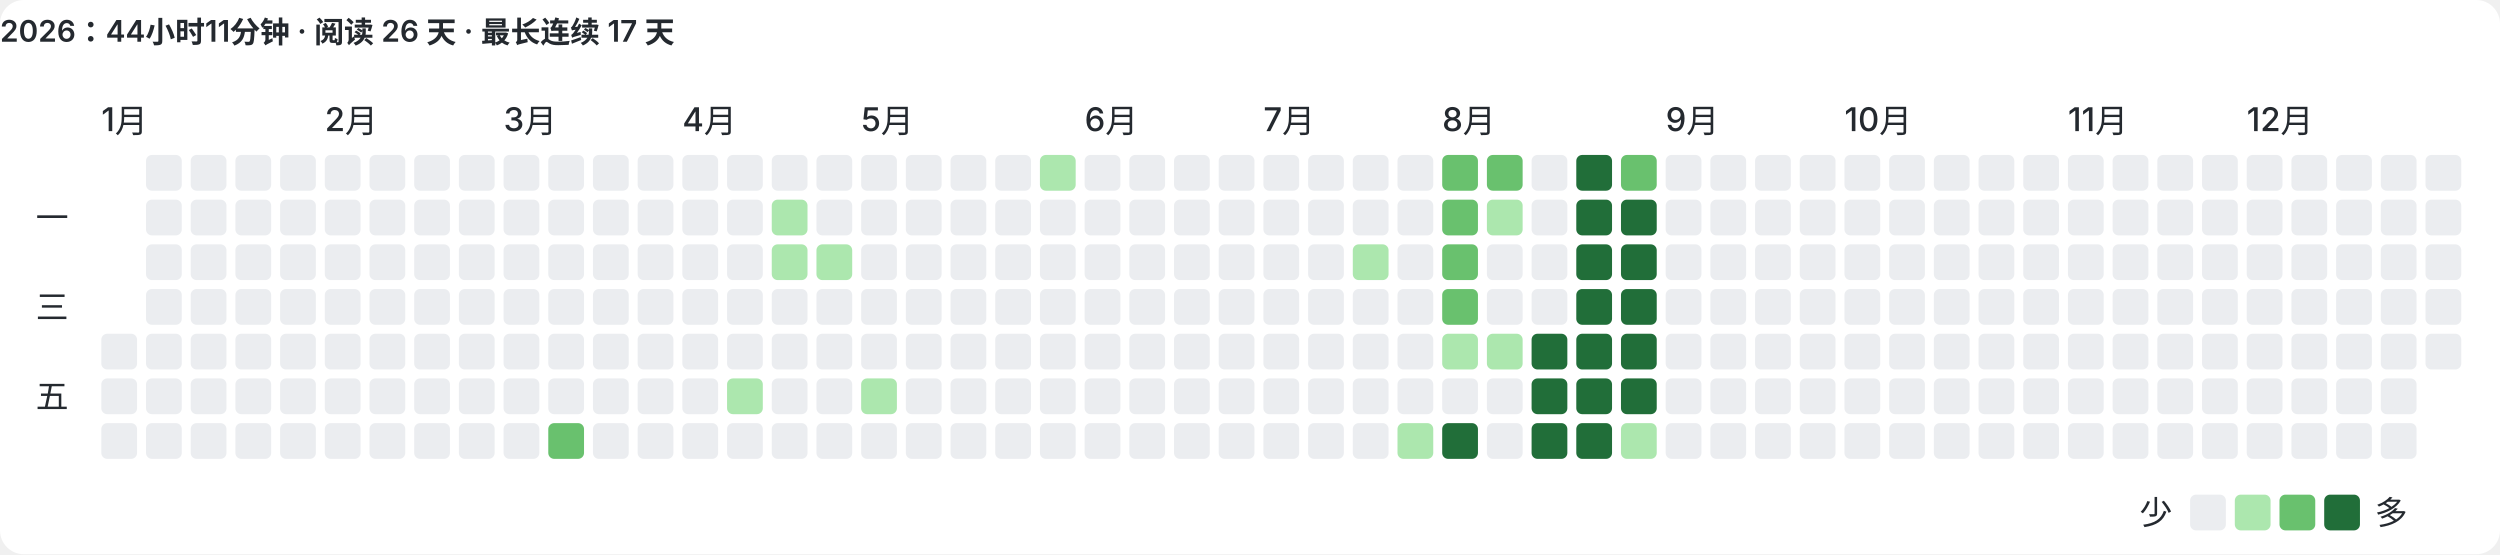
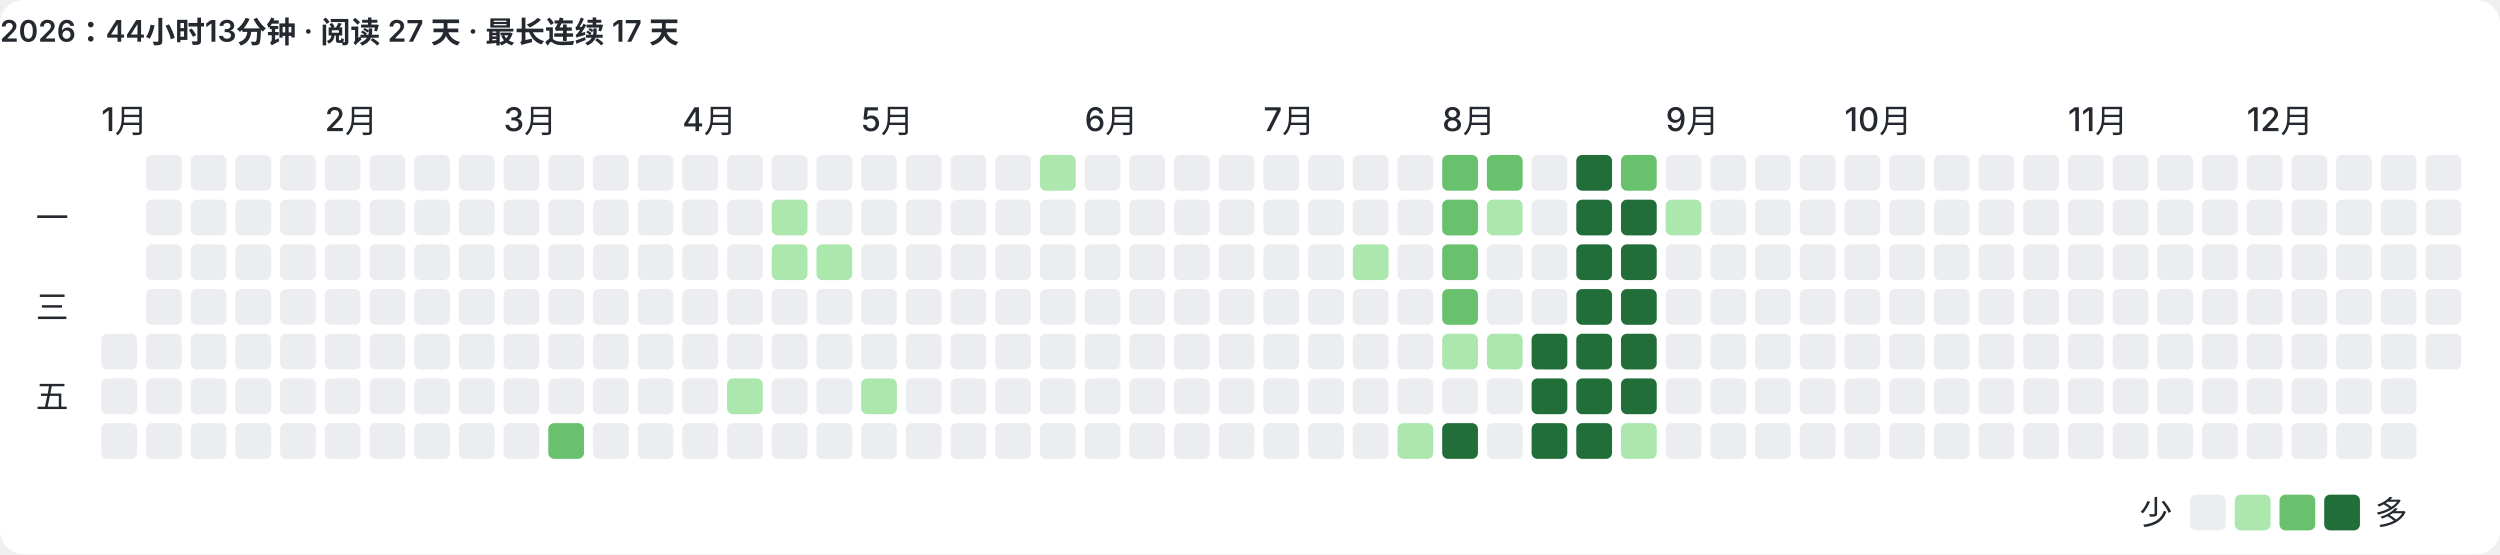
- <svg xmlns="http://www.w3.org/2000/svg" width="100%" viewBox="0 0 839 186" preserveAspectRatio="xMinYMin meet" style="display:block;max-width:100%;height:auto" role="img" data-summary="2026：44小时11分钟  ·  阅读 26 天  ·  最长连续 17 天" aria-label="微信读书 · 2026">
+ <svg xmlns="http://www.w3.org/2000/svg" width="100%" viewBox="0 0 839 186" preserveAspectRatio="xMinYMin meet" style="display:block;max-width:100%;height:auto" role="img" data-summary="2026：44小时13分钟  ·  阅读 27 天  ·  最长连续 17 天" aria-label="微信读书 · 2026">
  <rect width="100%" height="100%" rx="8" fill="#FFFFFF" />
  <style>
.label{font:500 11px "PingFang SC","Microsoft YaHei",-apple-system,BlinkMacSystemFont,"Segoe UI",sans-serif}
.summary{font:600 10px "PingFang SC","Microsoft YaHei",-apple-system,BlinkMacSystemFont,"Segoe UI",sans-serif}
</style>
-   <text class="summary" x="0" y="14" fill="#24292F">2026：44小时11分钟  ·  阅读 26 天  ·  最长连续 17 天</text>
+   <text class="summary" x="0" y="14" fill="#24292F">2026：44小时13分钟  ·  阅读 27 天  ·  最长连续 17 天</text>
  <text class="label" x="34" y="44" fill="#24292F">1月</text>
  <text class="label" x="109" y="44" fill="#24292F">2月</text>
  <text class="label" x="169" y="44" fill="#24292F">3月</text>
  <text class="label" x="229" y="44" fill="#24292F">4月</text>
  <text class="label" x="289" y="44" fill="#24292F">5月</text>
  <text class="label" x="364" y="44" fill="#24292F">6月</text>
  <text class="label" x="424" y="44" fill="#24292F">7月</text>
  <text class="label" x="484" y="44" fill="#24292F">8月</text>
  <text class="label" x="559" y="44" fill="#24292F">9月</text>
  <text class="label" x="619" y="44" fill="#24292F">10月</text>
  <text class="label" x="694" y="44" fill="#24292F">11月</text>
  <text class="label" x="754" y="44" fill="#24292F">12月</text>
  <text class="label" x="12" y="77" fill="#24292F">一</text>
  <text class="label" x="12" y="107" fill="#24292F">三</text>
  <text class="label" x="12" y="137" fill="#24292F">五</text>
  <rect x="34" y="112" width="12" height="12" rx="2" fill="#EBEDF0" data-date="2026-01-01" data-seconds="0">
</rect>
  <rect x="34" y="127" width="12" height="12" rx="2" fill="#EBEDF0" data-date="2026-01-02" data-seconds="0">
</rect>
  <rect x="34" y="142" width="12" height="12" rx="2" fill="#EBEDF0" data-date="2026-01-03" data-seconds="0">
</rect>
  <rect x="49" y="52" width="12" height="12" rx="2" fill="#EBEDF0" data-date="2026-01-04" data-seconds="0">
</rect>
  <rect x="49" y="67" width="12" height="12" rx="2" fill="#EBEDF0" data-date="2026-01-05" data-seconds="0">
</rect>
  <rect x="49" y="82" width="12" height="12" rx="2" fill="#EBEDF0" data-date="2026-01-06" data-seconds="0">
</rect>
  <rect x="49" y="97" width="12" height="12" rx="2" fill="#EBEDF0" data-date="2026-01-07" data-seconds="0">
</rect>
  <rect x="49" y="112" width="12" height="12" rx="2" fill="#EBEDF0" data-date="2026-01-08" data-seconds="0">
</rect>
  <rect x="49" y="127" width="12" height="12" rx="2" fill="#EBEDF0" data-date="2026-01-09" data-seconds="0">
</rect>
  <rect x="49" y="142" width="12" height="12" rx="2" fill="#EBEDF0" data-date="2026-01-10" data-seconds="0">
</rect>
  <rect x="64" y="52" width="12" height="12" rx="2" fill="#EBEDF0" data-date="2026-01-11" data-seconds="0">
</rect>
  <rect x="64" y="67" width="12" height="12" rx="2" fill="#EBEDF0" data-date="2026-01-12" data-seconds="0">
</rect>
  <rect x="64" y="82" width="12" height="12" rx="2" fill="#EBEDF0" data-date="2026-01-13" data-seconds="0">
</rect>
  <rect x="64" y="97" width="12" height="12" rx="2" fill="#EBEDF0" data-date="2026-01-14" data-seconds="0">
</rect>
  <rect x="64" y="112" width="12" height="12" rx="2" fill="#EBEDF0" data-date="2026-01-15" data-seconds="0">
</rect>
  <rect x="64" y="127" width="12" height="12" rx="2" fill="#EBEDF0" data-date="2026-01-16" data-seconds="0">
</rect>
  <rect x="64" y="142" width="12" height="12" rx="2" fill="#EBEDF0" data-date="2026-01-17" data-seconds="0">
</rect>
  <rect x="79" y="52" width="12" height="12" rx="2" fill="#EBEDF0" data-date="2026-01-18" data-seconds="0">
</rect>
  <rect x="79" y="67" width="12" height="12" rx="2" fill="#EBEDF0" data-date="2026-01-19" data-seconds="0">
</rect>
  <rect x="79" y="82" width="12" height="12" rx="2" fill="#EBEDF0" data-date="2026-01-20" data-seconds="0">
</rect>
  <rect x="79" y="97" width="12" height="12" rx="2" fill="#EBEDF0" data-date="2026-01-21" data-seconds="0">
</rect>
  <rect x="79" y="112" width="12" height="12" rx="2" fill="#EBEDF0" data-date="2026-01-22" data-seconds="0">
</rect>
  <rect x="79" y="127" width="12" height="12" rx="2" fill="#EBEDF0" data-date="2026-01-23" data-seconds="0">
</rect>
  <rect x="79" y="142" width="12" height="12" rx="2" fill="#EBEDF0" data-date="2026-01-24" data-seconds="0">
</rect>
  <rect x="94" y="52" width="12" height="12" rx="2" fill="#EBEDF0" data-date="2026-01-25" data-seconds="0">
</rect>
  <rect x="94" y="67" width="12" height="12" rx="2" fill="#EBEDF0" data-date="2026-01-26" data-seconds="0">
</rect>
  <rect x="94" y="82" width="12" height="12" rx="2" fill="#EBEDF0" data-date="2026-01-27" data-seconds="0">
</rect>
  <rect x="94" y="97" width="12" height="12" rx="2" fill="#EBEDF0" data-date="2026-01-28" data-seconds="0">
</rect>
  <rect x="94" y="112" width="12" height="12" rx="2" fill="#EBEDF0" data-date="2026-01-29" data-seconds="0">
</rect>
  <rect x="94" y="127" width="12" height="12" rx="2" fill="#EBEDF0" data-date="2026-01-30" data-seconds="0">
</rect>
  <rect x="94" y="142" width="12" height="12" rx="2" fill="#EBEDF0" data-date="2026-01-31" data-seconds="0">
</rect>
  <rect x="109" y="52" width="12" height="12" rx="2" fill="#EBEDF0" data-date="2026-02-01" data-seconds="0">
</rect>
  <rect x="109" y="67" width="12" height="12" rx="2" fill="#EBEDF0" data-date="2026-02-02" data-seconds="0">
</rect>
  <rect x="109" y="82" width="12" height="12" rx="2" fill="#EBEDF0" data-date="2026-02-03" data-seconds="0">
</rect>
  <rect x="109" y="97" width="12" height="12" rx="2" fill="#EBEDF0" data-date="2026-02-04" data-seconds="0">
</rect>
  <rect x="109" y="112" width="12" height="12" rx="2" fill="#EBEDF0" data-date="2026-02-05" data-seconds="0">
</rect>
  <rect x="109" y="127" width="12" height="12" rx="2" fill="#EBEDF0" data-date="2026-02-06" data-seconds="0">
</rect>
  <rect x="109" y="142" width="12" height="12" rx="2" fill="#EBEDF0" data-date="2026-02-07" data-seconds="0">
</rect>
  <rect x="124" y="52" width="12" height="12" rx="2" fill="#EBEDF0" data-date="2026-02-08" data-seconds="0">
</rect>
  <rect x="124" y="67" width="12" height="12" rx="2" fill="#EBEDF0" data-date="2026-02-09" data-seconds="0">
</rect>
  <rect x="124" y="82" width="12" height="12" rx="2" fill="#EBEDF0" data-date="2026-02-10" data-seconds="0">
</rect>
  <rect x="124" y="97" width="12" height="12" rx="2" fill="#EBEDF0" data-date="2026-02-11" data-seconds="0">
</rect>
  <rect x="124" y="112" width="12" height="12" rx="2" fill="#EBEDF0" data-date="2026-02-12" data-seconds="0">
</rect>
  <rect x="124" y="127" width="12" height="12" rx="2" fill="#EBEDF0" data-date="2026-02-13" data-seconds="0">
</rect>
  <rect x="124" y="142" width="12" height="12" rx="2" fill="#EBEDF0" data-date="2026-02-14" data-seconds="0">
</rect>
  <rect x="139" y="52" width="12" height="12" rx="2" fill="#EBEDF0" data-date="2026-02-15" data-seconds="0">
</rect>
  <rect x="139" y="67" width="12" height="12" rx="2" fill="#EBEDF0" data-date="2026-02-16" data-seconds="0">
</rect>
  <rect x="139" y="82" width="12" height="12" rx="2" fill="#EBEDF0" data-date="2026-02-17" data-seconds="0">
</rect>
  <rect x="139" y="97" width="12" height="12" rx="2" fill="#EBEDF0" data-date="2026-02-18" data-seconds="0">
</rect>
  <rect x="139" y="112" width="12" height="12" rx="2" fill="#EBEDF0" data-date="2026-02-19" data-seconds="0">
</rect>
  <rect x="139" y="127" width="12" height="12" rx="2" fill="#EBEDF0" data-date="2026-02-20" data-seconds="0">
</rect>
  <rect x="139" y="142" width="12" height="12" rx="2" fill="#EBEDF0" data-date="2026-02-21" data-seconds="0">
</rect>
  <rect x="154" y="52" width="12" height="12" rx="2" fill="#EBEDF0" data-date="2026-02-22" data-seconds="0">
</rect>
  <rect x="154" y="67" width="12" height="12" rx="2" fill="#EBEDF0" data-date="2026-02-23" data-seconds="0">
</rect>
  <rect x="154" y="82" width="12" height="12" rx="2" fill="#EBEDF0" data-date="2026-02-24" data-seconds="0">
</rect>
  <rect x="154" y="97" width="12" height="12" rx="2" fill="#EBEDF0" data-date="2026-02-25" data-seconds="0">
</rect>
  <rect x="154" y="112" width="12" height="12" rx="2" fill="#EBEDF0" data-date="2026-02-26" data-seconds="0">
</rect>
  <rect x="154" y="127" width="12" height="12" rx="2" fill="#EBEDF0" data-date="2026-02-27" data-seconds="0">
</rect>
  <rect x="154" y="142" width="12" height="12" rx="2" fill="#EBEDF0" data-date="2026-02-28" data-seconds="0">
</rect>
  <rect x="169" y="52" width="12" height="12" rx="2" fill="#EBEDF0" data-date="2026-03-01" data-seconds="0">
</rect>
  <rect x="169" y="67" width="12" height="12" rx="2" fill="#EBEDF0" data-date="2026-03-02" data-seconds="0">
</rect>
  <rect x="169" y="82" width="12" height="12" rx="2" fill="#EBEDF0" data-date="2026-03-03" data-seconds="0">
</rect>
  <rect x="169" y="97" width="12" height="12" rx="2" fill="#EBEDF0" data-date="2026-03-04" data-seconds="0">
</rect>
  <rect x="169" y="112" width="12" height="12" rx="2" fill="#EBEDF0" data-date="2026-03-05" data-seconds="0">
</rect>
  <rect x="169" y="127" width="12" height="12" rx="2" fill="#EBEDF0" data-date="2026-03-06" data-seconds="0">
</rect>
  <rect x="169" y="142" width="12" height="12" rx="2" fill="#EBEDF0" data-date="2026-03-07" data-seconds="0">
</rect>
  <rect x="184" y="52" width="12" height="12" rx="2" fill="#EBEDF0" data-date="2026-03-08" data-seconds="0">
</rect>
  <rect x="184" y="67" width="12" height="12" rx="2" fill="#EBEDF0" data-date="2026-03-09" data-seconds="0">
</rect>
  <rect x="184" y="82" width="12" height="12" rx="2" fill="#EBEDF0" data-date="2026-03-10" data-seconds="0">
</rect>
  <rect x="184" y="97" width="12" height="12" rx="2" fill="#EBEDF0" data-date="2026-03-11" data-seconds="0">
</rect>
  <rect x="184" y="112" width="12" height="12" rx="2" fill="#EBEDF0" data-date="2026-03-12" data-seconds="0">
</rect>
  <rect x="184" y="127" width="12" height="12" rx="2" fill="#EBEDF0" data-date="2026-03-13" data-seconds="0">
</rect>
  <rect x="184" y="142" width="12" height="12" rx="2" fill="#69C16E" data-date="2026-03-14" data-seconds="643">
</rect>
  <rect x="199" y="52" width="12" height="12" rx="2" fill="#EBEDF0" data-date="2026-03-15" data-seconds="0">
</rect>
  <rect x="199" y="67" width="12" height="12" rx="2" fill="#EBEDF0" data-date="2026-03-16" data-seconds="0">
</rect>
  <rect x="199" y="82" width="12" height="12" rx="2" fill="#EBEDF0" data-date="2026-03-17" data-seconds="0">
</rect>
  <rect x="199" y="97" width="12" height="12" rx="2" fill="#EBEDF0" data-date="2026-03-18" data-seconds="0">
</rect>
  <rect x="199" y="112" width="12" height="12" rx="2" fill="#EBEDF0" data-date="2026-03-19" data-seconds="0">
</rect>
  <rect x="199" y="127" width="12" height="12" rx="2" fill="#EBEDF0" data-date="2026-03-20" data-seconds="0">
</rect>
  <rect x="199" y="142" width="12" height="12" rx="2" fill="#EBEDF0" data-date="2026-03-21" data-seconds="0">
</rect>
  <rect x="214" y="52" width="12" height="12" rx="2" fill="#EBEDF0" data-date="2026-03-22" data-seconds="0">
</rect>
  <rect x="214" y="67" width="12" height="12" rx="2" fill="#EBEDF0" data-date="2026-03-23" data-seconds="0">
</rect>
  <rect x="214" y="82" width="12" height="12" rx="2" fill="#EBEDF0" data-date="2026-03-24" data-seconds="0">
</rect>
  <rect x="214" y="97" width="12" height="12" rx="2" fill="#EBEDF0" data-date="2026-03-25" data-seconds="0">
</rect>
  <rect x="214" y="112" width="12" height="12" rx="2" fill="#EBEDF0" data-date="2026-03-26" data-seconds="0">
</rect>
  <rect x="214" y="127" width="12" height="12" rx="2" fill="#EBEDF0" data-date="2026-03-27" data-seconds="0">
</rect>
  <rect x="214" y="142" width="12" height="12" rx="2" fill="#EBEDF0" data-date="2026-03-28" data-seconds="0">
</rect>
  <rect x="229" y="52" width="12" height="12" rx="2" fill="#EBEDF0" data-date="2026-03-29" data-seconds="0">
</rect>
  <rect x="229" y="67" width="12" height="12" rx="2" fill="#EBEDF0" data-date="2026-03-30" data-seconds="0">
</rect>
  <rect x="229" y="82" width="12" height="12" rx="2" fill="#EBEDF0" data-date="2026-03-31" data-seconds="0">
</rect>
  <rect x="229" y="97" width="12" height="12" rx="2" fill="#EBEDF0" data-date="2026-04-01" data-seconds="0">
</rect>
  <rect x="229" y="112" width="12" height="12" rx="2" fill="#EBEDF0" data-date="2026-04-02" data-seconds="0">
</rect>
  <rect x="229" y="127" width="12" height="12" rx="2" fill="#EBEDF0" data-date="2026-04-03" data-seconds="0">
</rect>
  <rect x="229" y="142" width="12" height="12" rx="2" fill="#EBEDF0" data-date="2026-04-04" data-seconds="0">
</rect>
  <rect x="244" y="52" width="12" height="12" rx="2" fill="#EBEDF0" data-date="2026-04-05" data-seconds="0">
</rect>
  <rect x="244" y="67" width="12" height="12" rx="2" fill="#EBEDF0" data-date="2026-04-06" data-seconds="0">
</rect>
  <rect x="244" y="82" width="12" height="12" rx="2" fill="#EBEDF0" data-date="2026-04-07" data-seconds="0">
</rect>
  <rect x="244" y="97" width="12" height="12" rx="2" fill="#EBEDF0" data-date="2026-04-08" data-seconds="0">
</rect>
  <rect x="244" y="112" width="12" height="12" rx="2" fill="#EBEDF0" data-date="2026-04-09" data-seconds="0">
</rect>
  <rect x="244" y="127" width="12" height="12" rx="2" fill="#ACE7AE" data-date="2026-04-10" data-seconds="37">
</rect>
  <rect x="244" y="142" width="12" height="12" rx="2" fill="#EBEDF0" data-date="2026-04-11" data-seconds="0">
</rect>
  <rect x="259" y="52" width="12" height="12" rx="2" fill="#EBEDF0" data-date="2026-04-12" data-seconds="0">
</rect>
  <rect x="259" y="67" width="12" height="12" rx="2" fill="#ACE7AE" data-date="2026-04-13" data-seconds="6">
</rect>
  <rect x="259" y="82" width="12" height="12" rx="2" fill="#ACE7AE" data-date="2026-04-14" data-seconds="15">
</rect>
  <rect x="259" y="97" width="12" height="12" rx="2" fill="#EBEDF0" data-date="2026-04-15" data-seconds="0">
</rect>
  <rect x="259" y="112" width="12" height="12" rx="2" fill="#EBEDF0" data-date="2026-04-16" data-seconds="0">
</rect>
  <rect x="259" y="127" width="12" height="12" rx="2" fill="#EBEDF0" data-date="2026-04-17" data-seconds="0">
</rect>
  <rect x="259" y="142" width="12" height="12" rx="2" fill="#EBEDF0" data-date="2026-04-18" data-seconds="0">
</rect>
  <rect x="274" y="52" width="12" height="12" rx="2" fill="#EBEDF0" data-date="2026-04-19" data-seconds="0">
</rect>
  <rect x="274" y="67" width="12" height="12" rx="2" fill="#EBEDF0" data-date="2026-04-20" data-seconds="0">
</rect>
  <rect x="274" y="82" width="12" height="12" rx="2" fill="#ACE7AE" data-date="2026-04-21" data-seconds="40">
</rect>
  <rect x="274" y="97" width="12" height="12" rx="2" fill="#EBEDF0" data-date="2026-04-22" data-seconds="0">
</rect>
  <rect x="274" y="112" width="12" height="12" rx="2" fill="#EBEDF0" data-date="2026-04-23" data-seconds="0">
</rect>
  <rect x="274" y="127" width="12" height="12" rx="2" fill="#EBEDF0" data-date="2026-04-24" data-seconds="0">
</rect>
  <rect x="274" y="142" width="12" height="12" rx="2" fill="#EBEDF0" data-date="2026-04-25" data-seconds="0">
</rect>
  <rect x="289" y="52" width="12" height="12" rx="2" fill="#EBEDF0" data-date="2026-04-26" data-seconds="0">
</rect>
  <rect x="289" y="67" width="12" height="12" rx="2" fill="#EBEDF0" data-date="2026-04-27" data-seconds="0">
</rect>
  <rect x="289" y="82" width="12" height="12" rx="2" fill="#EBEDF0" data-date="2026-04-28" data-seconds="0">
</rect>
  <rect x="289" y="97" width="12" height="12" rx="2" fill="#EBEDF0" data-date="2026-04-29" data-seconds="0">
</rect>
  <rect x="289" y="112" width="12" height="12" rx="2" fill="#EBEDF0" data-date="2026-04-30" data-seconds="0">
</rect>
  <rect x="289" y="127" width="12" height="12" rx="2" fill="#ACE7AE" data-date="2026-05-01" data-seconds="40">
</rect>
  <rect x="289" y="142" width="12" height="12" rx="2" fill="#EBEDF0" data-date="2026-05-02" data-seconds="0">
</rect>
  <rect x="304" y="52" width="12" height="12" rx="2" fill="#EBEDF0" data-date="2026-05-03" data-seconds="0">
</rect>
  <rect x="304" y="67" width="12" height="12" rx="2" fill="#EBEDF0" data-date="2026-05-04" data-seconds="0">
</rect>
  <rect x="304" y="82" width="12" height="12" rx="2" fill="#EBEDF0" data-date="2026-05-05" data-seconds="0">
</rect>
  <rect x="304" y="97" width="12" height="12" rx="2" fill="#EBEDF0" data-date="2026-05-06" data-seconds="0">
</rect>
  <rect x="304" y="112" width="12" height="12" rx="2" fill="#EBEDF0" data-date="2026-05-07" data-seconds="0">
</rect>
  <rect x="304" y="127" width="12" height="12" rx="2" fill="#EBEDF0" data-date="2026-05-08" data-seconds="0">
</rect>
  <rect x="304" y="142" width="12" height="12" rx="2" fill="#EBEDF0" data-date="2026-05-09" data-seconds="0">
</rect>
  <rect x="319" y="52" width="12" height="12" rx="2" fill="#EBEDF0" data-date="2026-05-10" data-seconds="0">
</rect>
  <rect x="319" y="67" width="12" height="12" rx="2" fill="#EBEDF0" data-date="2026-05-11" data-seconds="0">
</rect>
  <rect x="319" y="82" width="12" height="12" rx="2" fill="#EBEDF0" data-date="2026-05-12" data-seconds="0">
</rect>
  <rect x="319" y="97" width="12" height="12" rx="2" fill="#EBEDF0" data-date="2026-05-13" data-seconds="0">
</rect>
  <rect x="319" y="112" width="12" height="12" rx="2" fill="#EBEDF0" data-date="2026-05-14" data-seconds="0">
</rect>
  <rect x="319" y="127" width="12" height="12" rx="2" fill="#EBEDF0" data-date="2026-05-15" data-seconds="0">
</rect>
  <rect x="319" y="142" width="12" height="12" rx="2" fill="#EBEDF0" data-date="2026-05-16" data-seconds="0">
</rect>
  <rect x="334" y="52" width="12" height="12" rx="2" fill="#EBEDF0" data-date="2026-05-17" data-seconds="0">
</rect>
  <rect x="334" y="67" width="12" height="12" rx="2" fill="#EBEDF0" data-date="2026-05-18" data-seconds="0">
</rect>
  <rect x="334" y="82" width="12" height="12" rx="2" fill="#EBEDF0" data-date="2026-05-19" data-seconds="0">
</rect>
  <rect x="334" y="97" width="12" height="12" rx="2" fill="#EBEDF0" data-date="2026-05-20" data-seconds="0">
</rect>
  <rect x="334" y="112" width="12" height="12" rx="2" fill="#EBEDF0" data-date="2026-05-21" data-seconds="0">
</rect>
  <rect x="334" y="127" width="12" height="12" rx="2" fill="#EBEDF0" data-date="2026-05-22" data-seconds="0">
</rect>
  <rect x="334" y="142" width="12" height="12" rx="2" fill="#EBEDF0" data-date="2026-05-23" data-seconds="0">
</rect>
  <rect x="349" y="52" width="12" height="12" rx="2" fill="#ACE7AE" data-date="2026-05-24" data-seconds="3">
</rect>
  <rect x="349" y="67" width="12" height="12" rx="2" fill="#EBEDF0" data-date="2026-05-25" data-seconds="0">
</rect>
  <rect x="349" y="82" width="12" height="12" rx="2" fill="#EBEDF0" data-date="2026-05-26" data-seconds="0">
</rect>
  <rect x="349" y="97" width="12" height="12" rx="2" fill="#EBEDF0" data-date="2026-05-27" data-seconds="0">
</rect>
  <rect x="349" y="112" width="12" height="12" rx="2" fill="#EBEDF0" data-date="2026-05-28" data-seconds="0">
</rect>
  <rect x="349" y="127" width="12" height="12" rx="2" fill="#EBEDF0" data-date="2026-05-29" data-seconds="0">
</rect>
  <rect x="349" y="142" width="12" height="12" rx="2" fill="#EBEDF0" data-date="2026-05-30" data-seconds="0">
</rect>
  <rect x="364" y="52" width="12" height="12" rx="2" fill="#EBEDF0" data-date="2026-05-31" data-seconds="0">
</rect>
  <rect x="364" y="67" width="12" height="12" rx="2" fill="#EBEDF0" data-date="2026-06-01" data-seconds="0">
</rect>
  <rect x="364" y="82" width="12" height="12" rx="2" fill="#EBEDF0" data-date="2026-06-02" data-seconds="0">
</rect>
  <rect x="364" y="97" width="12" height="12" rx="2" fill="#EBEDF0" data-date="2026-06-03" data-seconds="0">
</rect>
  <rect x="364" y="112" width="12" height="12" rx="2" fill="#EBEDF0" data-date="2026-06-04" data-seconds="0">
</rect>
  <rect x="364" y="127" width="12" height="12" rx="2" fill="#EBEDF0" data-date="2026-06-05" data-seconds="0">
</rect>
  <rect x="364" y="142" width="12" height="12" rx="2" fill="#EBEDF0" data-date="2026-06-06" data-seconds="0">
</rect>
  <rect x="379" y="52" width="12" height="12" rx="2" fill="#EBEDF0" data-date="2026-06-07" data-seconds="0">
</rect>
  <rect x="379" y="67" width="12" height="12" rx="2" fill="#EBEDF0" data-date="2026-06-08" data-seconds="0">
</rect>
  <rect x="379" y="82" width="12" height="12" rx="2" fill="#EBEDF0" data-date="2026-06-09" data-seconds="0">
</rect>
  <rect x="379" y="97" width="12" height="12" rx="2" fill="#EBEDF0" data-date="2026-06-10" data-seconds="0">
</rect>
  <rect x="379" y="112" width="12" height="12" rx="2" fill="#EBEDF0" data-date="2026-06-11" data-seconds="0">
</rect>
  <rect x="379" y="127" width="12" height="12" rx="2" fill="#EBEDF0" data-date="2026-06-12" data-seconds="0">
</rect>
  <rect x="379" y="142" width="12" height="12" rx="2" fill="#EBEDF0" data-date="2026-06-13" data-seconds="0">
</rect>
  <rect x="394" y="52" width="12" height="12" rx="2" fill="#EBEDF0" data-date="2026-06-14" data-seconds="0">
</rect>
  <rect x="394" y="67" width="12" height="12" rx="2" fill="#EBEDF0" data-date="2026-06-15" data-seconds="0">
</rect>
  <rect x="394" y="82" width="12" height="12" rx="2" fill="#EBEDF0" data-date="2026-06-16" data-seconds="0">
</rect>
  <rect x="394" y="97" width="12" height="12" rx="2" fill="#EBEDF0" data-date="2026-06-17" data-seconds="0">
</rect>
  <rect x="394" y="112" width="12" height="12" rx="2" fill="#EBEDF0" data-date="2026-06-18" data-seconds="0">
</rect>
  <rect x="394" y="127" width="12" height="12" rx="2" fill="#EBEDF0" data-date="2026-06-19" data-seconds="0">
</rect>
  <rect x="394" y="142" width="12" height="12" rx="2" fill="#EBEDF0" data-date="2026-06-20" data-seconds="0">
</rect>
  <rect x="409" y="52" width="12" height="12" rx="2" fill="#EBEDF0" data-date="2026-06-21" data-seconds="0">
</rect>
  <rect x="409" y="67" width="12" height="12" rx="2" fill="#EBEDF0" data-date="2026-06-22" data-seconds="0">
</rect>
  <rect x="409" y="82" width="12" height="12" rx="2" fill="#EBEDF0" data-date="2026-06-23" data-seconds="0">
</rect>
  <rect x="409" y="97" width="12" height="12" rx="2" fill="#EBEDF0" data-date="2026-06-24" data-seconds="0">
</rect>
  <rect x="409" y="112" width="12" height="12" rx="2" fill="#EBEDF0" data-date="2026-06-25" data-seconds="0">
</rect>
  <rect x="409" y="127" width="12" height="12" rx="2" fill="#EBEDF0" data-date="2026-06-26" data-seconds="0">
</rect>
  <rect x="409" y="142" width="12" height="12" rx="2" fill="#EBEDF0" data-date="2026-06-27" data-seconds="0">
</rect>
  <rect x="424" y="52" width="12" height="12" rx="2" fill="#EBEDF0" data-date="2026-06-28" data-seconds="0">
</rect>
  <rect x="424" y="67" width="12" height="12" rx="2" fill="#EBEDF0" data-date="2026-06-29" data-seconds="0">
</rect>
  <rect x="424" y="82" width="12" height="12" rx="2" fill="#EBEDF0" data-date="2026-06-30" data-seconds="0">
</rect>
  <rect x="424" y="97" width="12" height="12" rx="2" fill="#EBEDF0" data-date="2026-07-01" data-seconds="0">
</rect>
  <rect x="424" y="112" width="12" height="12" rx="2" fill="#EBEDF0" data-date="2026-07-02" data-seconds="0">
</rect>
  <rect x="424" y="127" width="12" height="12" rx="2" fill="#EBEDF0" data-date="2026-07-03" data-seconds="0">
</rect>
  <rect x="424" y="142" width="12" height="12" rx="2" fill="#EBEDF0" data-date="2026-07-04" data-seconds="0">
</rect>
  <rect x="439" y="52" width="12" height="12" rx="2" fill="#EBEDF0" data-date="2026-07-05" data-seconds="0">
</rect>
  <rect x="439" y="67" width="12" height="12" rx="2" fill="#EBEDF0" data-date="2026-07-06" data-seconds="0">
</rect>
  <rect x="439" y="82" width="12" height="12" rx="2" fill="#EBEDF0" data-date="2026-07-07" data-seconds="0">
</rect>
  <rect x="439" y="97" width="12" height="12" rx="2" fill="#EBEDF0" data-date="2026-07-08" data-seconds="0">
</rect>
  <rect x="439" y="112" width="12" height="12" rx="2" fill="#EBEDF0" data-date="2026-07-09" data-seconds="0">
</rect>
  <rect x="439" y="127" width="12" height="12" rx="2" fill="#EBEDF0" data-date="2026-07-10" data-seconds="0">
</rect>
  <rect x="439" y="142" width="12" height="12" rx="2" fill="#EBEDF0" data-date="2026-07-11" data-seconds="0">
</rect>
  <rect x="454" y="52" width="12" height="12" rx="2" fill="#EBEDF0" data-date="2026-07-12" data-seconds="0">
</rect>
  <rect x="454" y="67" width="12" height="12" rx="2" fill="#EBEDF0" data-date="2026-07-13" data-seconds="0">
</rect>
  <rect x="454" y="82" width="12" height="12" rx="2" fill="#ACE7AE" data-date="2026-07-14" data-seconds="227">
</rect>
  <rect x="454" y="97" width="12" height="12" rx="2" fill="#EBEDF0" data-date="2026-07-15" data-seconds="0">
</rect>
  <rect x="454" y="112" width="12" height="12" rx="2" fill="#EBEDF0" data-date="2026-07-16" data-seconds="0">
</rect>
  <rect x="454" y="127" width="12" height="12" rx="2" fill="#EBEDF0" data-date="2026-07-17" data-seconds="0">
</rect>
  <rect x="454" y="142" width="12" height="12" rx="2" fill="#EBEDF0" data-date="2026-07-18" data-seconds="0">
</rect>
  <rect x="469" y="52" width="12" height="12" rx="2" fill="#EBEDF0" data-date="2026-07-19" data-seconds="0">
</rect>
  <rect x="469" y="67" width="12" height="12" rx="2" fill="#EBEDF0" data-date="2026-07-20" data-seconds="0">
</rect>
  <rect x="469" y="82" width="12" height="12" rx="2" fill="#EBEDF0" data-date="2026-07-21" data-seconds="0">
</rect>
  <rect x="469" y="97" width="12" height="12" rx="2" fill="#EBEDF0" data-date="2026-07-22" data-seconds="0">
</rect>
  <rect x="469" y="112" width="12" height="12" rx="2" fill="#EBEDF0" data-date="2026-07-23" data-seconds="0">
</rect>
  <rect x="469" y="127" width="12" height="12" rx="2" fill="#EBEDF0" data-date="2026-07-24" data-seconds="0">
</rect>
  <rect x="469" y="142" width="12" height="12" rx="2" fill="#ACE7AE" data-date="2026-07-25" data-seconds="5">
</rect>
  <rect x="484" y="52" width="12" height="12" rx="2" fill="#69C16E" data-date="2026-07-26" data-seconds="1532">
</rect>
  <rect x="484" y="67" width="12" height="12" rx="2" fill="#69C16E" data-date="2026-07-27" data-seconds="1631">
</rect>
  <rect x="484" y="82" width="12" height="12" rx="2" fill="#69C16E" data-date="2026-07-28" data-seconds="1552">
</rect>
  <rect x="484" y="97" width="12" height="12" rx="2" fill="#69C16E" data-date="2026-07-29" data-seconds="894">
</rect>
  <rect x="484" y="112" width="12" height="12" rx="2" fill="#ACE7AE" data-date="2026-07-30" data-seconds="19">
</rect>
  <rect x="484" y="127" width="12" height="12" rx="2" fill="#EBEDF0" data-date="2026-07-31" data-seconds="0">
</rect>
  <rect x="484" y="142" width="12" height="12" rx="2" fill="#216E39" data-date="2026-08-01" data-seconds="2223">
</rect>
  <rect x="499" y="52" width="12" height="12" rx="2" fill="#69C16E" data-date="2026-08-02" data-seconds="1073">
</rect>
  <rect x="499" y="67" width="12" height="12" rx="2" fill="#ACE7AE" data-date="2026-08-03" data-seconds="343">
</rect>
  <rect x="499" y="82" width="12" height="12" rx="2" fill="#EBEDF0" data-date="2026-08-04" data-seconds="0">
</rect>
  <rect x="499" y="97" width="12" height="12" rx="2" fill="#EBEDF0" data-date="2026-08-05" data-seconds="0">
</rect>
  <rect x="499" y="112" width="12" height="12" rx="2" fill="#ACE7AE" data-date="2026-08-06" data-seconds="3">
</rect>
  <rect x="499" y="127" width="12" height="12" rx="2" fill="#EBEDF0" data-date="2026-08-07" data-seconds="0">
</rect>
  <rect x="499" y="142" width="12" height="12" rx="2" fill="#EBEDF0" data-date="2026-08-08" data-seconds="0">
</rect>
  <rect x="514" y="52" width="12" height="12" rx="2" fill="#EBEDF0" data-date="2026-08-09" data-seconds="0">
</rect>
  <rect x="514" y="67" width="12" height="12" rx="2" fill="#EBEDF0" data-date="2026-08-10" data-seconds="0">
</rect>
  <rect x="514" y="82" width="12" height="12" rx="2" fill="#EBEDF0" data-date="2026-08-11" data-seconds="0">
</rect>
  <rect x="514" y="97" width="12" height="12" rx="2" fill="#EBEDF0" data-date="2026-08-12" data-seconds="0">
</rect>
  <rect x="514" y="112" width="12" height="12" rx="2" fill="#216E39" data-date="2026-08-13" data-seconds="3020">
</rect>
  <rect x="514" y="127" width="12" height="12" rx="2" fill="#216E39" data-date="2026-08-14" data-seconds="19303">
</rect>
  <rect x="514" y="142" width="12" height="12" rx="2" fill="#216E39" data-date="2026-08-15" data-seconds="7923">
</rect>
  <rect x="529" y="52" width="12" height="12" rx="2" fill="#216E39" data-date="2026-08-16" data-seconds="8285">
</rect>
  <rect x="529" y="67" width="12" height="12" rx="2" fill="#216E39" data-date="2026-08-17" data-seconds="13453">
</rect>
  <rect x="529" y="82" width="12" height="12" rx="2" fill="#216E39" data-date="2026-08-18" data-seconds="15133">
</rect>
  <rect x="529" y="97" width="12" height="12" rx="2" fill="#216E39" data-date="2026-08-19" data-seconds="4255">
</rect>
  <rect x="529" y="112" width="12" height="12" rx="2" fill="#216E39" data-date="2026-08-20" data-seconds="14813">
</rect>
  <rect x="529" y="127" width="12" height="12" rx="2" fill="#216E39" data-date="2026-08-21" data-seconds="3921">
</rect>
  <rect x="529" y="142" width="12" height="12" rx="2" fill="#216E39" data-date="2026-08-22" data-seconds="3211">
</rect>
  <rect x="544" y="52" width="12" height="12" rx="2" fill="#69C16E" data-date="2026-08-23" data-seconds="886">
</rect>
  <rect x="544" y="67" width="12" height="12" rx="2" fill="#216E39" data-date="2026-08-24" data-seconds="3225">
</rect>
  <rect x="544" y="82" width="12" height="12" rx="2" fill="#216E39" data-date="2026-08-25" data-seconds="5641">
</rect>
  <rect x="544" y="97" width="12" height="12" rx="2" fill="#216E39" data-date="2026-08-26" data-seconds="14535">
</rect>
  <rect x="544" y="112" width="12" height="12" rx="2" fill="#216E39" data-date="2026-08-27" data-seconds="22688">
</rect>
  <rect x="544" y="127" width="12" height="12" rx="2" fill="#216E39" data-date="2026-08-28" data-seconds="7999">
</rect>
  <rect x="544" y="142" width="12" height="12" rx="2" fill="#ACE7AE" data-date="2026-08-29" data-seconds="501">
</rect>
  <rect x="559" y="52" width="12" height="12" rx="2" fill="#EBEDF0" data-date="2026-08-30" data-seconds="0">
</rect>
-   <rect x="559" y="67" width="12" height="12" rx="2" fill="#EBEDF0" data-date="2026-08-31" data-seconds="0">
+   <rect x="559" y="67" width="12" height="12" rx="2" fill="#ACE7AE" data-date="2026-08-31" data-seconds="145">
</rect>
  <rect x="559" y="82" width="12" height="12" rx="2" fill="#EBEDF0" data-date="2026-09-01" data-seconds="0">
</rect>
  <rect x="559" y="97" width="12" height="12" rx="2" fill="#EBEDF0" data-date="2026-09-02" data-seconds="0">
</rect>
  <rect x="559" y="112" width="12" height="12" rx="2" fill="#EBEDF0" data-date="2026-09-03" data-seconds="0">
</rect>
  <rect x="559" y="127" width="12" height="12" rx="2" fill="#EBEDF0" data-date="2026-09-04" data-seconds="0">
</rect>
  <rect x="559" y="142" width="12" height="12" rx="2" fill="#EBEDF0" data-date="2026-09-05" data-seconds="0">
</rect>
  <rect x="574" y="52" width="12" height="12" rx="2" fill="#EBEDF0" data-date="2026-09-06" data-seconds="0">
</rect>
  <rect x="574" y="67" width="12" height="12" rx="2" fill="#EBEDF0" data-date="2026-09-07" data-seconds="0">
</rect>
  <rect x="574" y="82" width="12" height="12" rx="2" fill="#EBEDF0" data-date="2026-09-08" data-seconds="0">
</rect>
  <rect x="574" y="97" width="12" height="12" rx="2" fill="#EBEDF0" data-date="2026-09-09" data-seconds="0">
</rect>
  <rect x="574" y="112" width="12" height="12" rx="2" fill="#EBEDF0" data-date="2026-09-10" data-seconds="0">
</rect>
  <rect x="574" y="127" width="12" height="12" rx="2" fill="#EBEDF0" data-date="2026-09-11" data-seconds="0">
</rect>
  <rect x="574" y="142" width="12" height="12" rx="2" fill="#EBEDF0" data-date="2026-09-12" data-seconds="0">
</rect>
  <rect x="589" y="52" width="12" height="12" rx="2" fill="#EBEDF0" data-date="2026-09-13" data-seconds="0">
</rect>
  <rect x="589" y="67" width="12" height="12" rx="2" fill="#EBEDF0" data-date="2026-09-14" data-seconds="0">
</rect>
  <rect x="589" y="82" width="12" height="12" rx="2" fill="#EBEDF0" data-date="2026-09-15" data-seconds="0">
</rect>
  <rect x="589" y="97" width="12" height="12" rx="2" fill="#EBEDF0" data-date="2026-09-16" data-seconds="0">
</rect>
  <rect x="589" y="112" width="12" height="12" rx="2" fill="#EBEDF0" data-date="2026-09-17" data-seconds="0">
</rect>
  <rect x="589" y="127" width="12" height="12" rx="2" fill="#EBEDF0" data-date="2026-09-18" data-seconds="0">
</rect>
  <rect x="589" y="142" width="12" height="12" rx="2" fill="#EBEDF0" data-date="2026-09-19" data-seconds="0">
</rect>
  <rect x="604" y="52" width="12" height="12" rx="2" fill="#EBEDF0" data-date="2026-09-20" data-seconds="0">
</rect>
  <rect x="604" y="67" width="12" height="12" rx="2" fill="#EBEDF0" data-date="2026-09-21" data-seconds="0">
</rect>
  <rect x="604" y="82" width="12" height="12" rx="2" fill="#EBEDF0" data-date="2026-09-22" data-seconds="0">
</rect>
  <rect x="604" y="97" width="12" height="12" rx="2" fill="#EBEDF0" data-date="2026-09-23" data-seconds="0">
</rect>
  <rect x="604" y="112" width="12" height="12" rx="2" fill="#EBEDF0" data-date="2026-09-24" data-seconds="0">
</rect>
  <rect x="604" y="127" width="12" height="12" rx="2" fill="#EBEDF0" data-date="2026-09-25" data-seconds="0">
</rect>
  <rect x="604" y="142" width="12" height="12" rx="2" fill="#EBEDF0" data-date="2026-09-26" data-seconds="0">
</rect>
  <rect x="619" y="52" width="12" height="12" rx="2" fill="#EBEDF0" data-date="2026-09-27" data-seconds="0">
</rect>
  <rect x="619" y="67" width="12" height="12" rx="2" fill="#EBEDF0" data-date="2026-09-28" data-seconds="0">
</rect>
  <rect x="619" y="82" width="12" height="12" rx="2" fill="#EBEDF0" data-date="2026-09-29" data-seconds="0">
</rect>
  <rect x="619" y="97" width="12" height="12" rx="2" fill="#EBEDF0" data-date="2026-09-30" data-seconds="0">
</rect>
  <rect x="619" y="112" width="12" height="12" rx="2" fill="#EBEDF0" data-date="2026-10-01" data-seconds="0">
</rect>
  <rect x="619" y="127" width="12" height="12" rx="2" fill="#EBEDF0" data-date="2026-10-02" data-seconds="0">
</rect>
  <rect x="619" y="142" width="12" height="12" rx="2" fill="#EBEDF0" data-date="2026-10-03" data-seconds="0">
</rect>
  <rect x="634" y="52" width="12" height="12" rx="2" fill="#EBEDF0" data-date="2026-10-04" data-seconds="0">
</rect>
  <rect x="634" y="67" width="12" height="12" rx="2" fill="#EBEDF0" data-date="2026-10-05" data-seconds="0">
</rect>
  <rect x="634" y="82" width="12" height="12" rx="2" fill="#EBEDF0" data-date="2026-10-06" data-seconds="0">
</rect>
  <rect x="634" y="97" width="12" height="12" rx="2" fill="#EBEDF0" data-date="2026-10-07" data-seconds="0">
</rect>
  <rect x="634" y="112" width="12" height="12" rx="2" fill="#EBEDF0" data-date="2026-10-08" data-seconds="0">
</rect>
  <rect x="634" y="127" width="12" height="12" rx="2" fill="#EBEDF0" data-date="2026-10-09" data-seconds="0">
</rect>
  <rect x="634" y="142" width="12" height="12" rx="2" fill="#EBEDF0" data-date="2026-10-10" data-seconds="0">
</rect>
  <rect x="649" y="52" width="12" height="12" rx="2" fill="#EBEDF0" data-date="2026-10-11" data-seconds="0">
</rect>
  <rect x="649" y="67" width="12" height="12" rx="2" fill="#EBEDF0" data-date="2026-10-12" data-seconds="0">
</rect>
  <rect x="649" y="82" width="12" height="12" rx="2" fill="#EBEDF0" data-date="2026-10-13" data-seconds="0">
</rect>
  <rect x="649" y="97" width="12" height="12" rx="2" fill="#EBEDF0" data-date="2026-10-14" data-seconds="0">
</rect>
  <rect x="649" y="112" width="12" height="12" rx="2" fill="#EBEDF0" data-date="2026-10-15" data-seconds="0">
</rect>
  <rect x="649" y="127" width="12" height="12" rx="2" fill="#EBEDF0" data-date="2026-10-16" data-seconds="0">
</rect>
  <rect x="649" y="142" width="12" height="12" rx="2" fill="#EBEDF0" data-date="2026-10-17" data-seconds="0">
</rect>
  <rect x="664" y="52" width="12" height="12" rx="2" fill="#EBEDF0" data-date="2026-10-18" data-seconds="0">
</rect>
  <rect x="664" y="67" width="12" height="12" rx="2" fill="#EBEDF0" data-date="2026-10-19" data-seconds="0">
</rect>
  <rect x="664" y="82" width="12" height="12" rx="2" fill="#EBEDF0" data-date="2026-10-20" data-seconds="0">
</rect>
  <rect x="664" y="97" width="12" height="12" rx="2" fill="#EBEDF0" data-date="2026-10-21" data-seconds="0">
</rect>
  <rect x="664" y="112" width="12" height="12" rx="2" fill="#EBEDF0" data-date="2026-10-22" data-seconds="0">
</rect>
  <rect x="664" y="127" width="12" height="12" rx="2" fill="#EBEDF0" data-date="2026-10-23" data-seconds="0">
</rect>
  <rect x="664" y="142" width="12" height="12" rx="2" fill="#EBEDF0" data-date="2026-10-24" data-seconds="0">
</rect>
  <rect x="679" y="52" width="12" height="12" rx="2" fill="#EBEDF0" data-date="2026-10-25" data-seconds="0">
</rect>
  <rect x="679" y="67" width="12" height="12" rx="2" fill="#EBEDF0" data-date="2026-10-26" data-seconds="0">
</rect>
  <rect x="679" y="82" width="12" height="12" rx="2" fill="#EBEDF0" data-date="2026-10-27" data-seconds="0">
</rect>
  <rect x="679" y="97" width="12" height="12" rx="2" fill="#EBEDF0" data-date="2026-10-28" data-seconds="0">
</rect>
  <rect x="679" y="112" width="12" height="12" rx="2" fill="#EBEDF0" data-date="2026-10-29" data-seconds="0">
</rect>
  <rect x="679" y="127" width="12" height="12" rx="2" fill="#EBEDF0" data-date="2026-10-30" data-seconds="0">
</rect>
  <rect x="679" y="142" width="12" height="12" rx="2" fill="#EBEDF0" data-date="2026-10-31" data-seconds="0">
</rect>
  <rect x="694" y="52" width="12" height="12" rx="2" fill="#EBEDF0" data-date="2026-11-01" data-seconds="0">
</rect>
  <rect x="694" y="67" width="12" height="12" rx="2" fill="#EBEDF0" data-date="2026-11-02" data-seconds="0">
</rect>
  <rect x="694" y="82" width="12" height="12" rx="2" fill="#EBEDF0" data-date="2026-11-03" data-seconds="0">
</rect>
  <rect x="694" y="97" width="12" height="12" rx="2" fill="#EBEDF0" data-date="2026-11-04" data-seconds="0">
</rect>
  <rect x="694" y="112" width="12" height="12" rx="2" fill="#EBEDF0" data-date="2026-11-05" data-seconds="0">
</rect>
  <rect x="694" y="127" width="12" height="12" rx="2" fill="#EBEDF0" data-date="2026-11-06" data-seconds="0">
</rect>
  <rect x="694" y="142" width="12" height="12" rx="2" fill="#EBEDF0" data-date="2026-11-07" data-seconds="0">
</rect>
  <rect x="709" y="52" width="12" height="12" rx="2" fill="#EBEDF0" data-date="2026-11-08" data-seconds="0">
</rect>
  <rect x="709" y="67" width="12" height="12" rx="2" fill="#EBEDF0" data-date="2026-11-09" data-seconds="0">
</rect>
  <rect x="709" y="82" width="12" height="12" rx="2" fill="#EBEDF0" data-date="2026-11-10" data-seconds="0">
</rect>
  <rect x="709" y="97" width="12" height="12" rx="2" fill="#EBEDF0" data-date="2026-11-11" data-seconds="0">
</rect>
  <rect x="709" y="112" width="12" height="12" rx="2" fill="#EBEDF0" data-date="2026-11-12" data-seconds="0">
</rect>
  <rect x="709" y="127" width="12" height="12" rx="2" fill="#EBEDF0" data-date="2026-11-13" data-seconds="0">
</rect>
  <rect x="709" y="142" width="12" height="12" rx="2" fill="#EBEDF0" data-date="2026-11-14" data-seconds="0">
</rect>
  <rect x="724" y="52" width="12" height="12" rx="2" fill="#EBEDF0" data-date="2026-11-15" data-seconds="0">
</rect>
  <rect x="724" y="67" width="12" height="12" rx="2" fill="#EBEDF0" data-date="2026-11-16" data-seconds="0">
</rect>
  <rect x="724" y="82" width="12" height="12" rx="2" fill="#EBEDF0" data-date="2026-11-17" data-seconds="0">
</rect>
  <rect x="724" y="97" width="12" height="12" rx="2" fill="#EBEDF0" data-date="2026-11-18" data-seconds="0">
</rect>
  <rect x="724" y="112" width="12" height="12" rx="2" fill="#EBEDF0" data-date="2026-11-19" data-seconds="0">
</rect>
  <rect x="724" y="127" width="12" height="12" rx="2" fill="#EBEDF0" data-date="2026-11-20" data-seconds="0">
</rect>
  <rect x="724" y="142" width="12" height="12" rx="2" fill="#EBEDF0" data-date="2026-11-21" data-seconds="0">
</rect>
  <rect x="739" y="52" width="12" height="12" rx="2" fill="#EBEDF0" data-date="2026-11-22" data-seconds="0">
</rect>
  <rect x="739" y="67" width="12" height="12" rx="2" fill="#EBEDF0" data-date="2026-11-23" data-seconds="0">
</rect>
  <rect x="739" y="82" width="12" height="12" rx="2" fill="#EBEDF0" data-date="2026-11-24" data-seconds="0">
</rect>
  <rect x="739" y="97" width="12" height="12" rx="2" fill="#EBEDF0" data-date="2026-11-25" data-seconds="0">
</rect>
  <rect x="739" y="112" width="12" height="12" rx="2" fill="#EBEDF0" data-date="2026-11-26" data-seconds="0">
</rect>
  <rect x="739" y="127" width="12" height="12" rx="2" fill="#EBEDF0" data-date="2026-11-27" data-seconds="0">
</rect>
  <rect x="739" y="142" width="12" height="12" rx="2" fill="#EBEDF0" data-date="2026-11-28" data-seconds="0">
</rect>
  <rect x="754" y="52" width="12" height="12" rx="2" fill="#EBEDF0" data-date="2026-11-29" data-seconds="0">
</rect>
  <rect x="754" y="67" width="12" height="12" rx="2" fill="#EBEDF0" data-date="2026-11-30" data-seconds="0">
</rect>
  <rect x="754" y="82" width="12" height="12" rx="2" fill="#EBEDF0" data-date="2026-12-01" data-seconds="0">
</rect>
  <rect x="754" y="97" width="12" height="12" rx="2" fill="#EBEDF0" data-date="2026-12-02" data-seconds="0">
</rect>
  <rect x="754" y="112" width="12" height="12" rx="2" fill="#EBEDF0" data-date="2026-12-03" data-seconds="0">
</rect>
  <rect x="754" y="127" width="12" height="12" rx="2" fill="#EBEDF0" data-date="2026-12-04" data-seconds="0">
</rect>
  <rect x="754" y="142" width="12" height="12" rx="2" fill="#EBEDF0" data-date="2026-12-05" data-seconds="0">
</rect>
  <rect x="769" y="52" width="12" height="12" rx="2" fill="#EBEDF0" data-date="2026-12-06" data-seconds="0">
</rect>
  <rect x="769" y="67" width="12" height="12" rx="2" fill="#EBEDF0" data-date="2026-12-07" data-seconds="0">
</rect>
  <rect x="769" y="82" width="12" height="12" rx="2" fill="#EBEDF0" data-date="2026-12-08" data-seconds="0">
</rect>
  <rect x="769" y="97" width="12" height="12" rx="2" fill="#EBEDF0" data-date="2026-12-09" data-seconds="0">
</rect>
  <rect x="769" y="112" width="12" height="12" rx="2" fill="#EBEDF0" data-date="2026-12-10" data-seconds="0">
</rect>
  <rect x="769" y="127" width="12" height="12" rx="2" fill="#EBEDF0" data-date="2026-12-11" data-seconds="0">
</rect>
  <rect x="769" y="142" width="12" height="12" rx="2" fill="#EBEDF0" data-date="2026-12-12" data-seconds="0">
</rect>
  <rect x="784" y="52" width="12" height="12" rx="2" fill="#EBEDF0" data-date="2026-12-13" data-seconds="0">
</rect>
  <rect x="784" y="67" width="12" height="12" rx="2" fill="#EBEDF0" data-date="2026-12-14" data-seconds="0">
</rect>
  <rect x="784" y="82" width="12" height="12" rx="2" fill="#EBEDF0" data-date="2026-12-15" data-seconds="0">
</rect>
  <rect x="784" y="97" width="12" height="12" rx="2" fill="#EBEDF0" data-date="2026-12-16" data-seconds="0">
</rect>
  <rect x="784" y="112" width="12" height="12" rx="2" fill="#EBEDF0" data-date="2026-12-17" data-seconds="0">
</rect>
  <rect x="784" y="127" width="12" height="12" rx="2" fill="#EBEDF0" data-date="2026-12-18" data-seconds="0">
</rect>
  <rect x="784" y="142" width="12" height="12" rx="2" fill="#EBEDF0" data-date="2026-12-19" data-seconds="0">
</rect>
  <rect x="799" y="52" width="12" height="12" rx="2" fill="#EBEDF0" data-date="2026-12-20" data-seconds="0">
</rect>
  <rect x="799" y="67" width="12" height="12" rx="2" fill="#EBEDF0" data-date="2026-12-21" data-seconds="0">
</rect>
  <rect x="799" y="82" width="12" height="12" rx="2" fill="#EBEDF0" data-date="2026-12-22" data-seconds="0">
</rect>
  <rect x="799" y="97" width="12" height="12" rx="2" fill="#EBEDF0" data-date="2026-12-23" data-seconds="0">
</rect>
  <rect x="799" y="112" width="12" height="12" rx="2" fill="#EBEDF0" data-date="2026-12-24" data-seconds="0">
</rect>
  <rect x="799" y="127" width="12" height="12" rx="2" fill="#EBEDF0" data-date="2026-12-25" data-seconds="0">
</rect>
  <rect x="799" y="142" width="12" height="12" rx="2" fill="#EBEDF0" data-date="2026-12-26" data-seconds="0">
</rect>
  <rect x="814" y="52" width="12" height="12" rx="2" fill="#EBEDF0" data-date="2026-12-27" data-seconds="0">
</rect>
  <rect x="814" y="67" width="12" height="12" rx="2" fill="#EBEDF0" data-date="2026-12-28" data-seconds="0">
</rect>
  <rect x="814" y="82" width="12" height="12" rx="2" fill="#EBEDF0" data-date="2026-12-29" data-seconds="0">
</rect>
  <rect x="814" y="97" width="12" height="12" rx="2" fill="#EBEDF0" data-date="2026-12-30" data-seconds="0">
</rect>
  <rect x="814" y="112" width="12" height="12" rx="2" fill="#EBEDF0" data-date="2026-12-31" data-seconds="0">
</rect>
  <text class="label" x="718" y="176" fill="#24292F">少</text>
  <rect x="735" y="166" width="12" height="12" rx="2" fill="#EBEDF0" />
  <rect x="750" y="166" width="12" height="12" rx="2" fill="#ACE7AE" />
  <rect x="765" y="166" width="12" height="12" rx="2" fill="#69C16E" />
  <rect x="780" y="166" width="12" height="12" rx="2" fill="#216E39" />
  <text class="label" x="797" y="176" fill="#24292F">多</text>
</svg>
